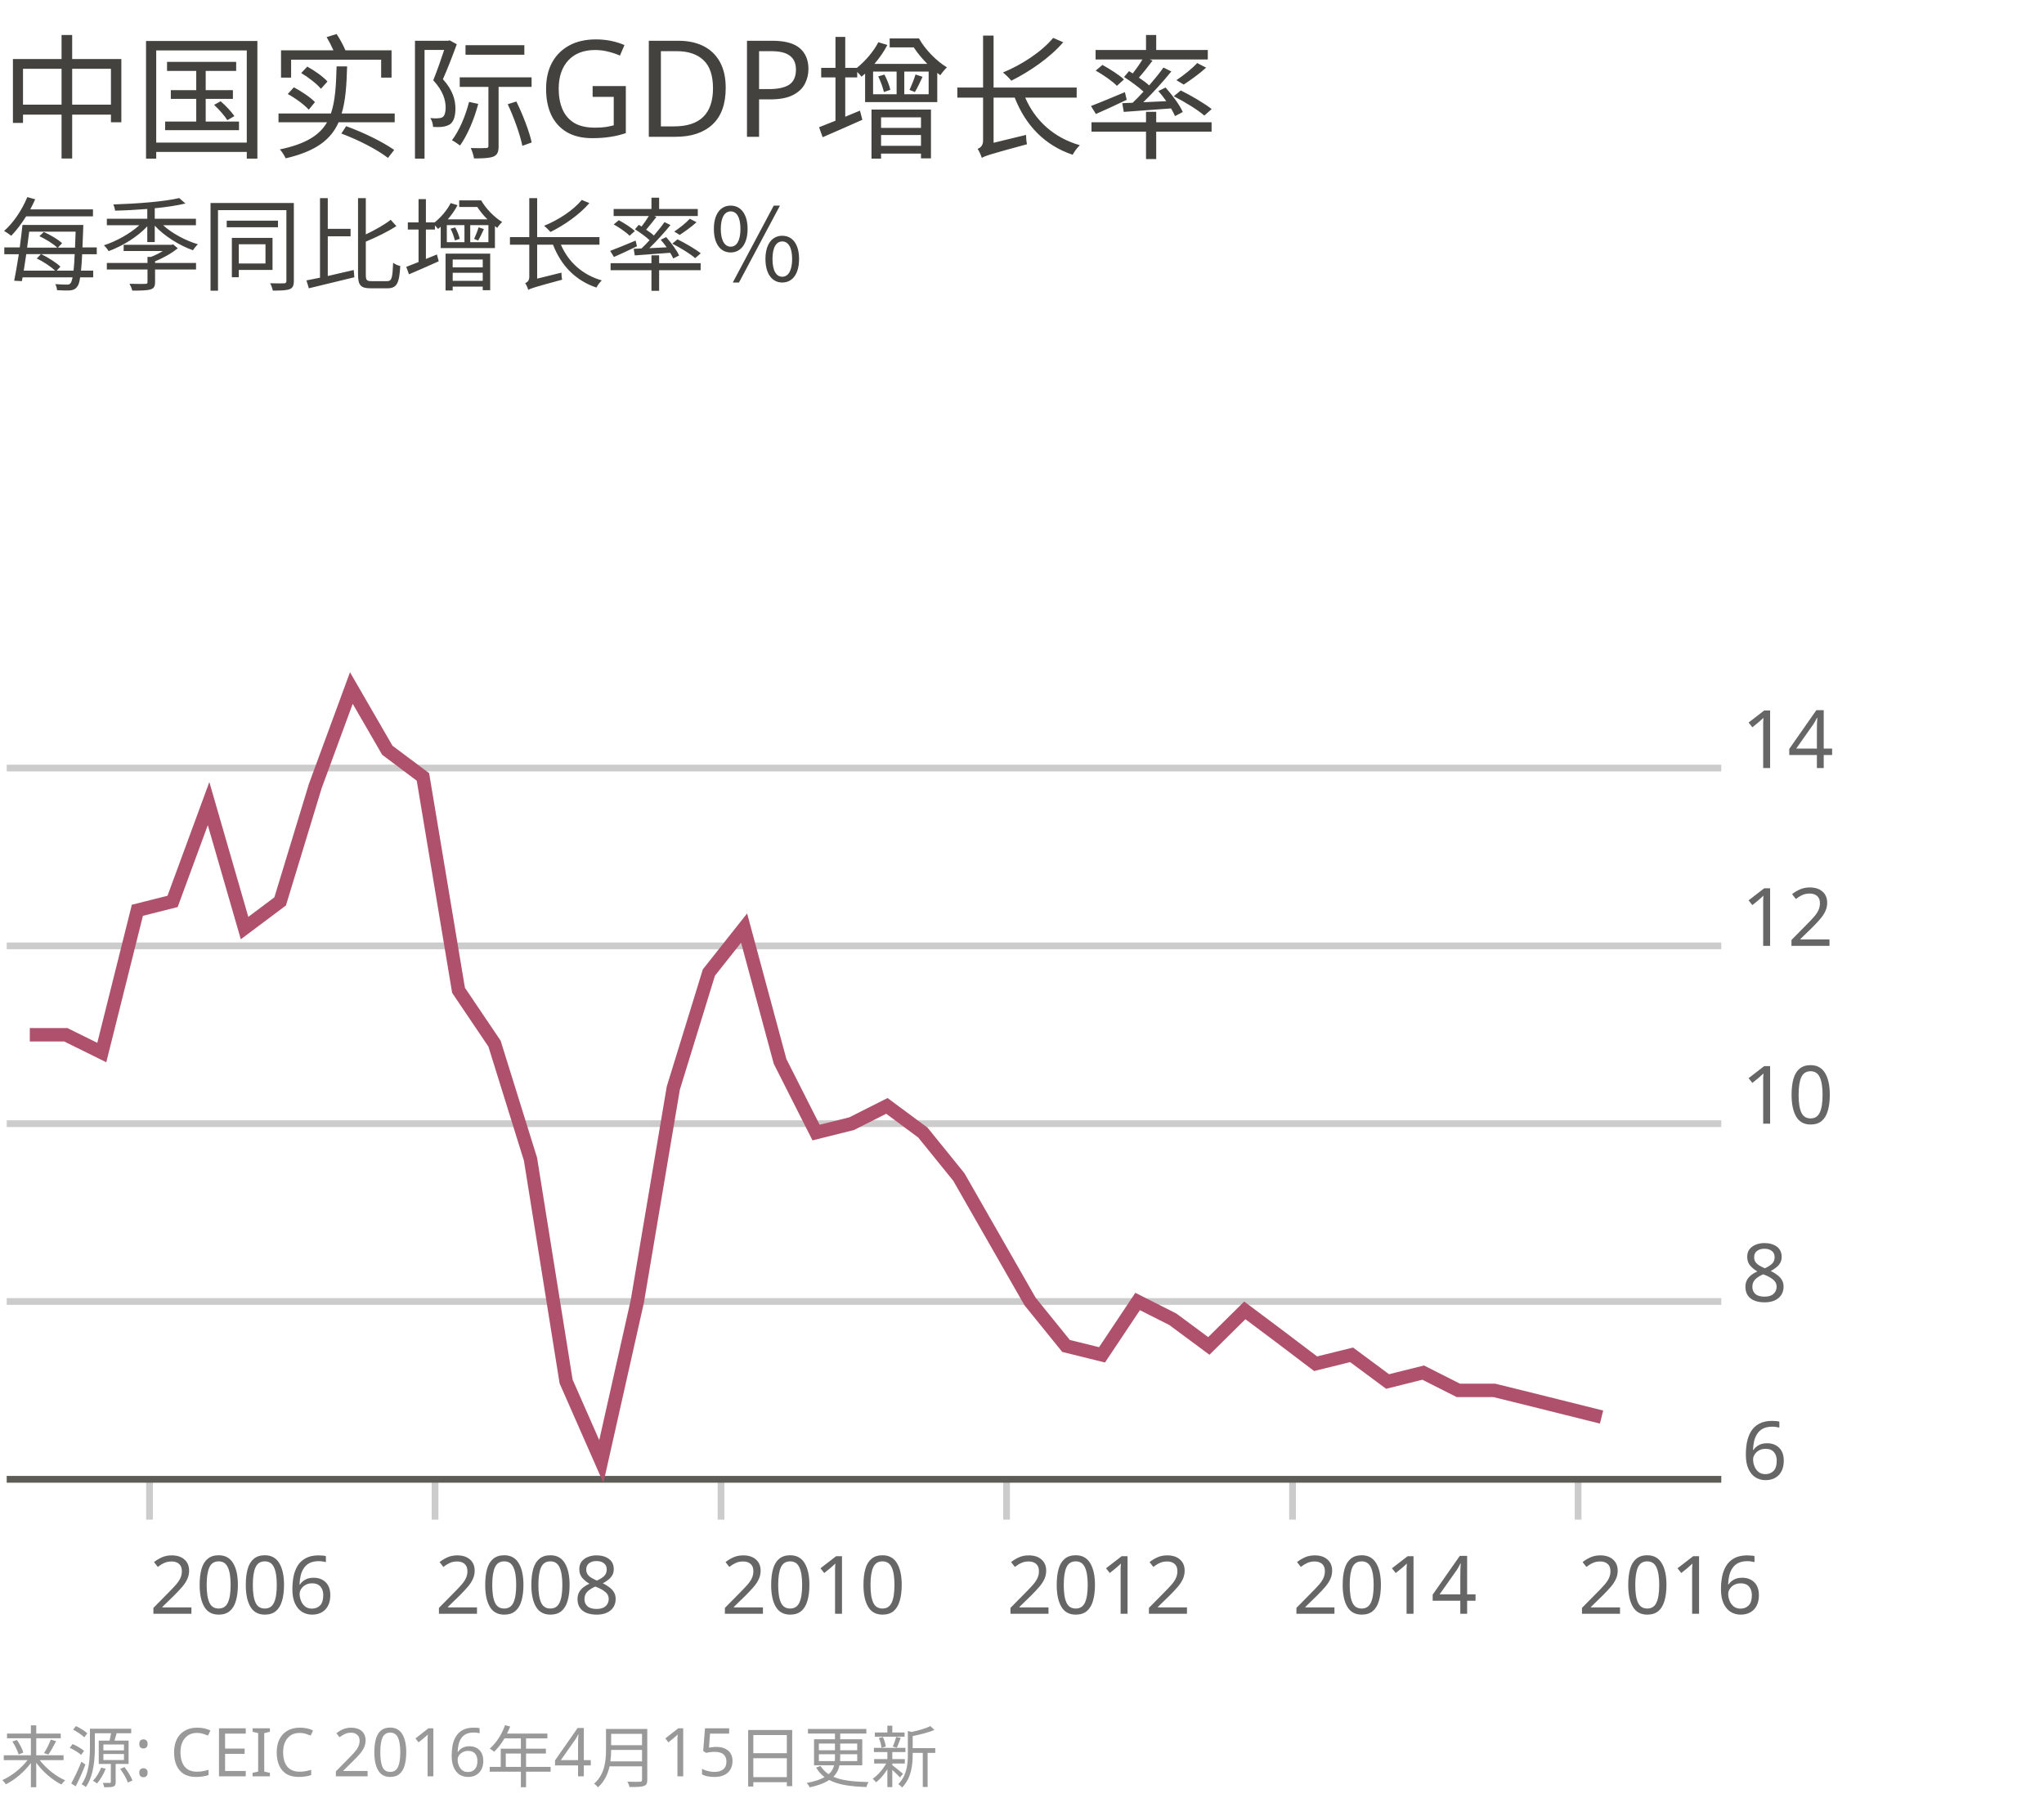
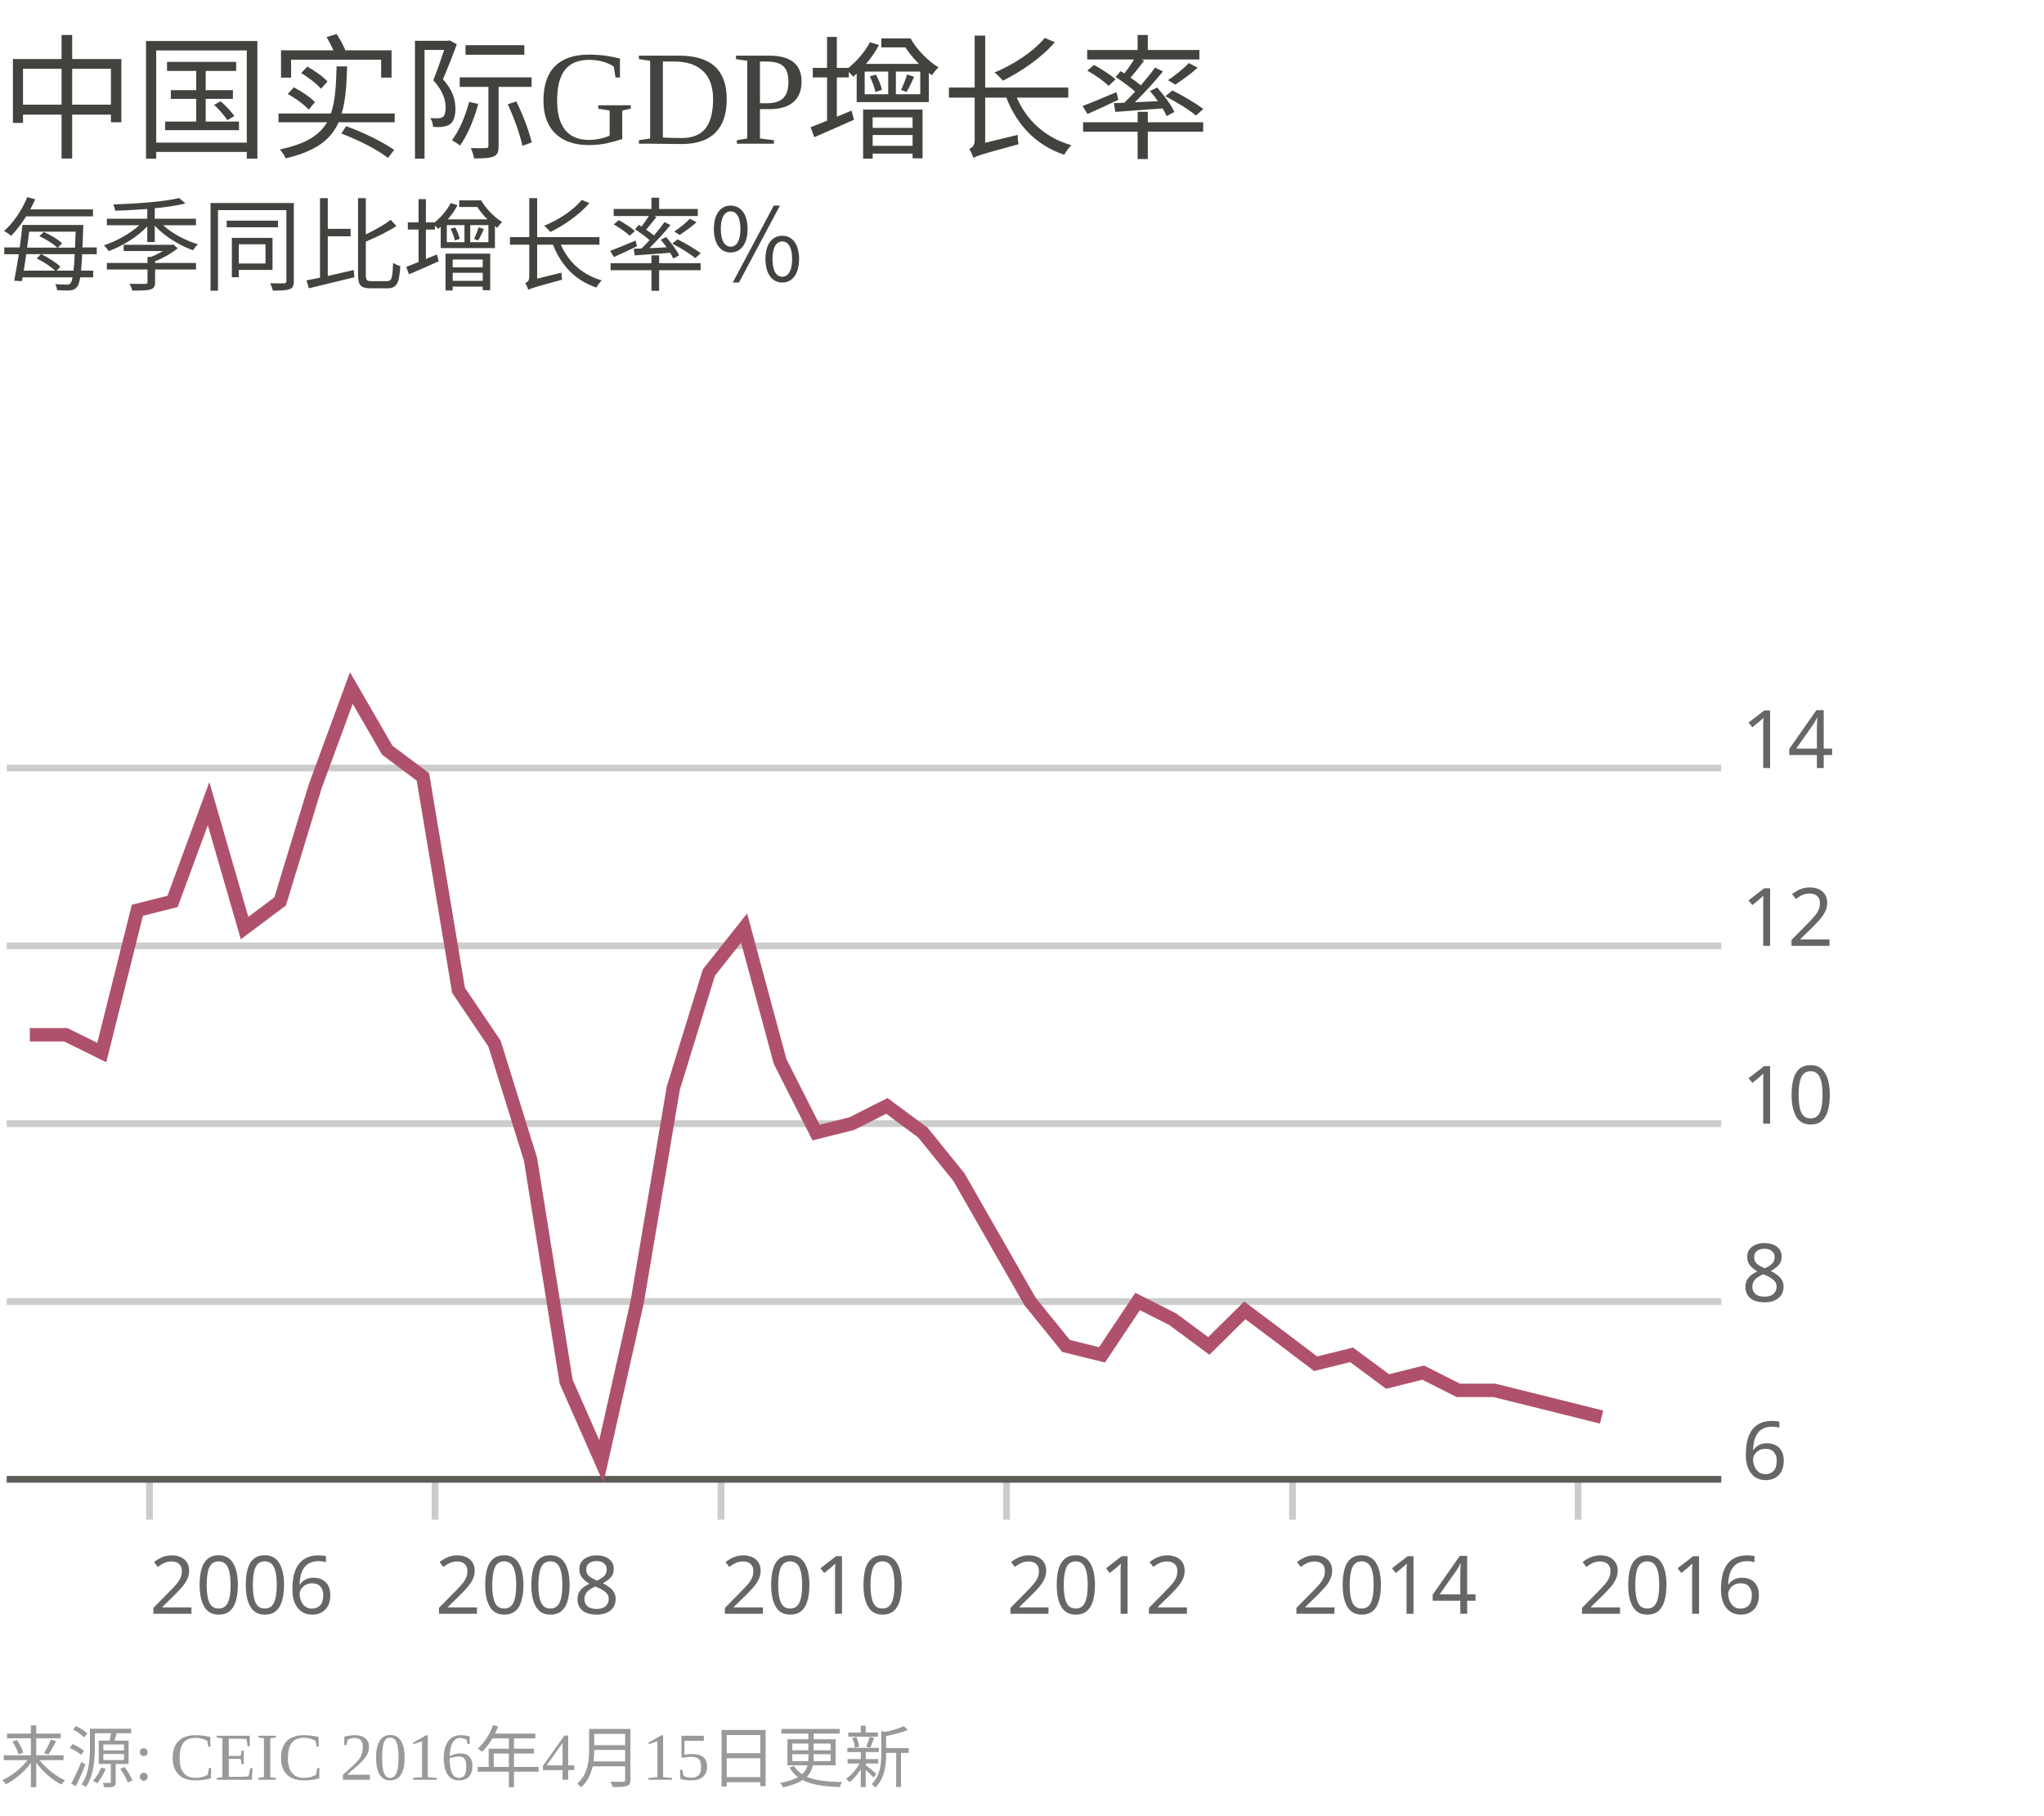
<svg xmlns="http://www.w3.org/2000/svg" viewBox="0 0 304 270">
-   <text class="chart-title" font-family="MetricWeb,sans-serif" fill="#43423e" font-size="20" y="22">中国实际GDP增长率</text>
-   <text class="chart-subtitle" font-family="MetricWeb,sans-serif" fill="#43423e" font-size="15" y="42">每季同比增长率％</text>
-   <text class="chart-source" font-family="MetricWeb,sans-serif" font-size="10" fill-opacity="0.4" y="265">来源: CEIC 2016年4月15日更新</text>
+   <text class="chart-title" fill="#43423e" font-size="20" y="22">中国实际GDP增长率</text>
+   <text class="chart-subtitle" fill="#43423e" font-size="15" y="42">每季同比增长率％</text>
+   <text class="chart-source" font-size="10" fill-opacity="0.4" y="265">来源: CEIC 2016年4月15日更新</text>
  <g transform="translate(1,100)">
    <g transform="translate(0,120)" class="x axis">
      <g class="tick" style="" transform="translate(21.23546,0)">
        <line y2="6" x2="0" fill="none" stroke="#000" stroke-opacity="0.2" />
        <text dy="0" style="" y="20" x="0" font-family="MetricWeb,sans-serif" fill-opacity="0.6" font-size="12" text-anchor="start">2006</text>
      </g>
      <g class="tick" style="" transform="translate(63.70637,0)">
        <line y2="6" x2="0" fill="none" stroke="#000" stroke-opacity="0.2" />
        <text dy="0" style="" y="20" x="0" font-family="MetricWeb,sans-serif" fill-opacity="0.6" font-size="12" text-anchor="start">2008</text>
      </g>
      <g class="tick" style="" transform="translate(106.2355,0)">
        <line y2="6" x2="0" fill="none" stroke="#000" stroke-opacity="0.2" />
        <text dy="0" style="" y="20" x="0" font-family="MetricWeb,sans-serif" fill-opacity="0.6" font-size="12" text-anchor="start">2010</text>
      </g>
      <g class="tick" style="" transform="translate(148.7064,0)">
        <line y2="6" x2="0" fill="none" stroke="#000" stroke-opacity="0.2" />
        <text dy="0" style="" y="20" x="0" font-family="MetricWeb,sans-serif" fill-opacity="0.6" font-size="12" text-anchor="start">2012</text>
      </g>
      <g class="tick" style="" transform="translate(191.2355,0)">
        <line y2="6" x2="0" fill="none" stroke="#000" stroke-opacity="0.2" />
        <text dy="0" style="" y="20" x="0" font-family="MetricWeb,sans-serif" fill-opacity="0.6" font-size="12" text-anchor="start">2014</text>
      </g>
      <g class="tick" style="" transform="translate(233.7064,0)">
        <line y2="6" x2="0" fill="none" stroke="#000" stroke-opacity="0.2" />
        <text dy="0" style="" y="20" x="0" font-family="MetricWeb,sans-serif" fill-opacity="0.6" font-size="12" text-anchor="start">2016</text>
      </g>
      <path class="domain" d="M0,0V0H255V0" fill="none" stroke="#74736c" />
    </g>
    <g transform="translate(255,0)" class="y axis">
      <g class="tick" style="" transform="translate(0,120)">
        <line x2="-255" y2="0" fill="none" stroke="#000" stroke-opacity="0.2" />
        <text dy="0" style="text-anchor: start;" x="3" y="0" font-family="MetricWeb,sans-serif" fill-opacity="0.6" font-size="12">6</text>
      </g>
      <g class="tick" style="" transform="translate(0,93.55556)">
        <line x2="-255" y2="0" fill="none" stroke="#000" stroke-opacity="0.2" />
        <text dy="0" style="text-anchor: start;" x="3" y="0" font-family="MetricWeb,sans-serif" fill-opacity="0.6" font-size="12">8</text>
      </g>
      <g class="tick" style="" transform="translate(0,67.11111)">
        <line x2="-255" y2="0" fill="none" stroke="#000" stroke-opacity="0.2" />
        <text dy="0" style="text-anchor: start;" x="3" y="0" font-family="MetricWeb,sans-serif" fill-opacity="0.6" font-size="12">10</text>
      </g>
      <g class="tick" style="" transform="translate(0,40.66667)">
        <line x2="-255" y2="0" fill="none" stroke="#000" stroke-opacity="0.2" />
        <text dy="0" style="text-anchor: start;" x="3" y="0" font-family="MetricWeb,sans-serif" fill-opacity="0.6" font-size="12">12</text>
      </g>
      <g class="tick" style="" transform="translate(0,14.22222)">
        <line x2="-255" y2="0" fill="none" stroke="#000" stroke-opacity="0.2" />
        <text dy="0" style="text-anchor: start;" x="3" y="0" font-family="MetricWeb,sans-serif" fill-opacity="0.6" font-size="12">14</text>
      </g>
      <path class="domain" d="M-255,1H0V120H-255" fill="none" stroke="#000" stroke-opacity="0" />
    </g>
    <g>
      <path d="M3.433,53.889L8.785,53.889L14.138,56.533L19.432,35.378L24.668,34.056L30.021,19.511L35.373,38.022L40.667,34.056L45.903,16.867L51.256,2.322L56.608,11.578L61.903,15.544L67.197,47.278L72.55,55.211L77.902,72.4L83.196,105.456L88.433,117.356L93.785,93.556L99.138,61.822L104.432,44.633L109.668,38.022L115.021,57.856L120.373,68.433L125.667,67.111L130.903,64.467L136.256,68.433L141.608,75.044L146.903,84.3L152.197,93.556L157.55,100.167L162.902,101.489L168.196,93.556L173.433,96.2L178.785,100.167L184.138,94.878L189.432,98.844L194.668,102.811L200.021,101.489L205.373,105.456L210.667,104.133L215.903,106.778L221.256,106.778L226.608,108.1L231.903,109.422L237.197,110.744" stroke-width="2" fill="none" stroke="#af516c" />
    </g>
  </g>
</svg>
